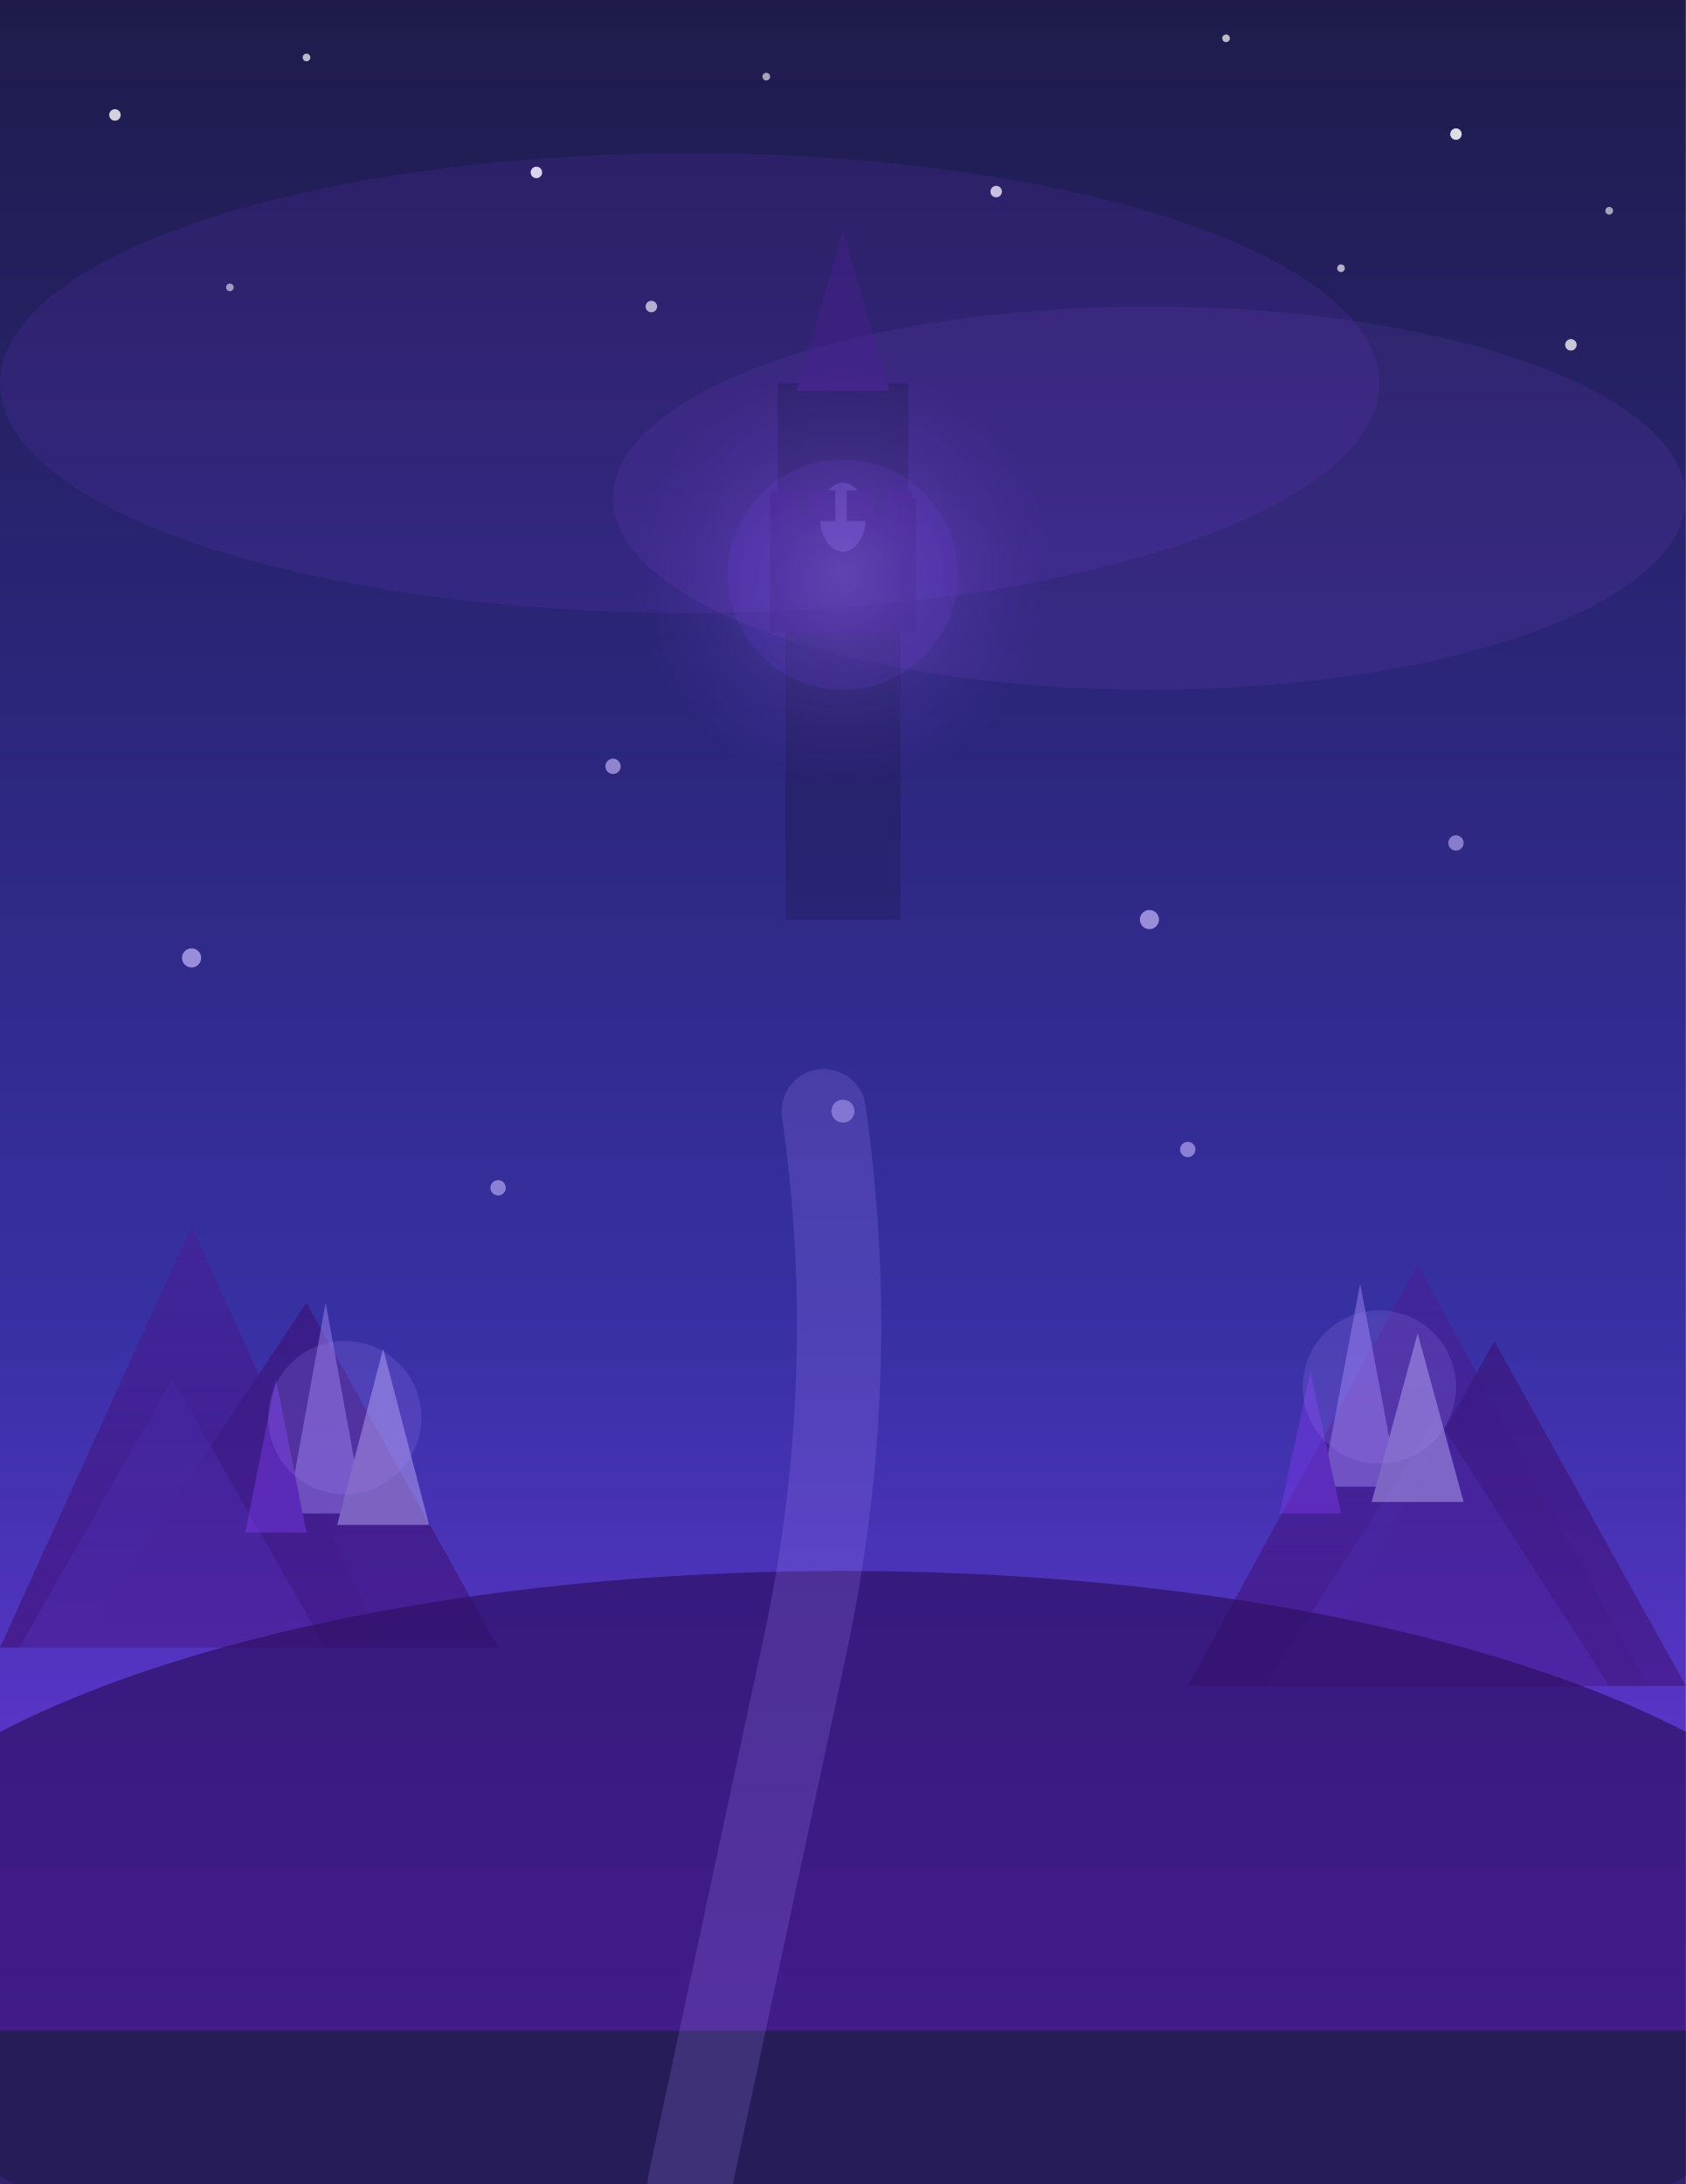
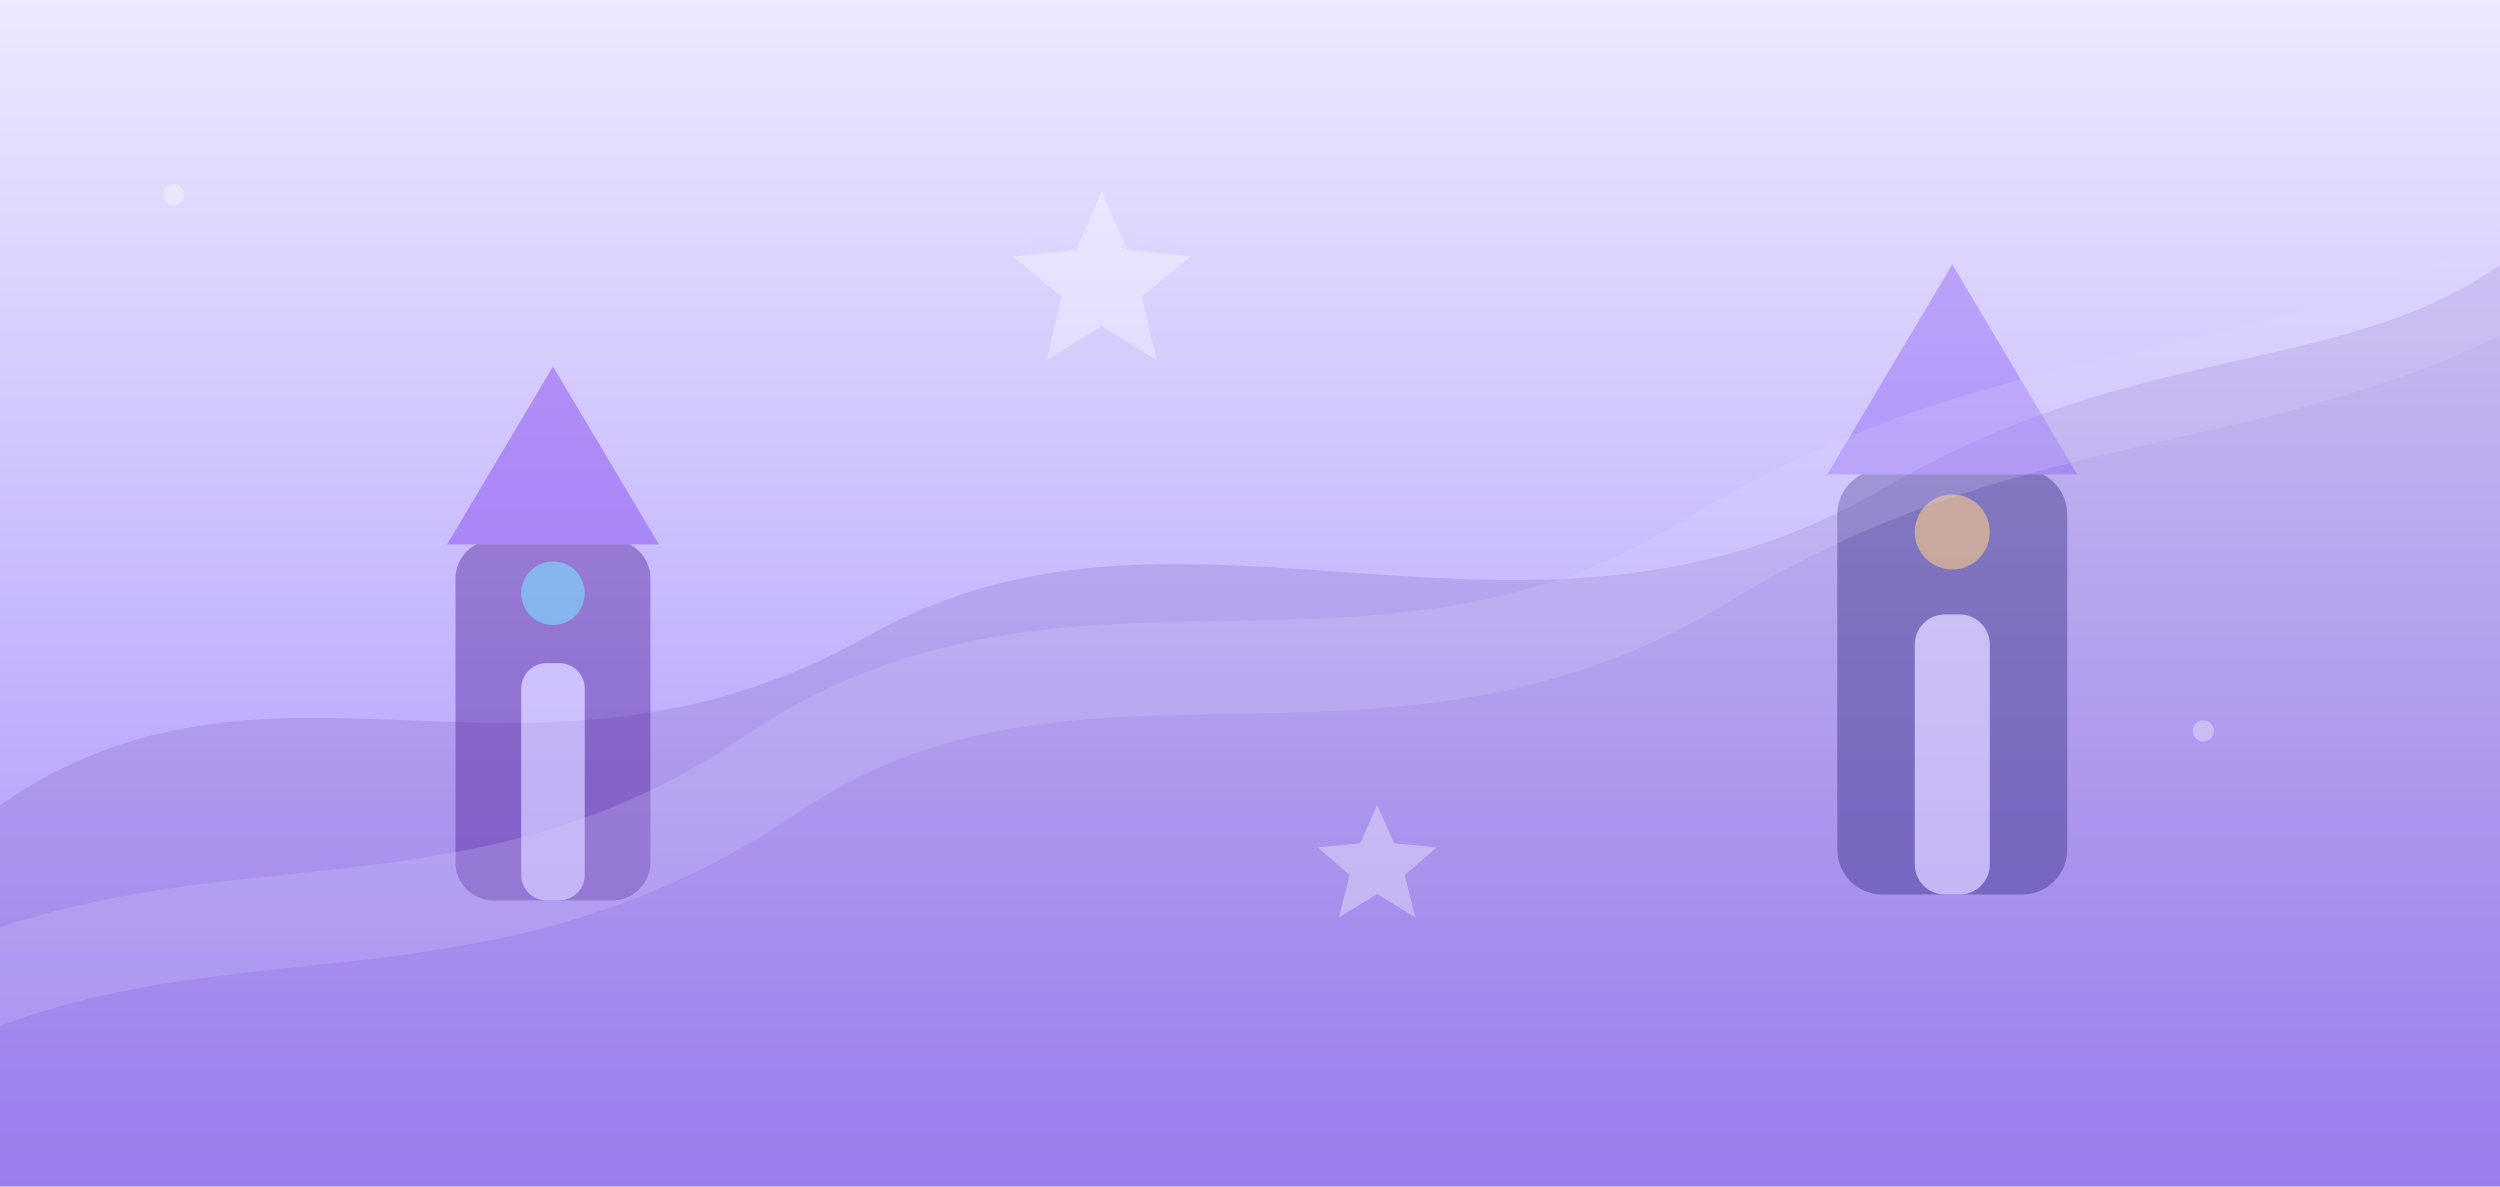
- <svg xmlns="http://www.w3.org/2000/svg" viewBox="0 0 440 570" preserveAspectRatio="xMidYMid slice">
+ <svg xmlns="http://www.w3.org/2000/svg" viewBox="0 0 1180 560" preserveAspectRatio="xMidYMid slice">
  <defs>
-     <linearGradient id="sky-t" x1="0" y1="0" x2="0" y2="1">
-       <stop offset="0%" stop-color="#1e1b4b" />
-       <stop offset="60%" stop-color="#3730a3" />
-       <stop offset="100%" stop-color="#7c3aed" />
+     <linearGradient id="bg" x1="0" y1="0" x2="0" y2="1">
+       <stop offset="0" stop-color="#ede9fe" />
+       <stop offset=".55" stop-color="#c4b5fd" />
+       <stop offset="1" stop-color="#a78bfa" />
    </linearGradient>
-     <linearGradient id="rock" x1="0" y1="0" x2="0" y2="1">
-       <stop offset="0%" stop-color="#4c1d95" />
-       <stop offset="100%" stop-color="#3b0764" />
-     </linearGradient>
-     <radialGradient id="glow-p" cx="50%" cy="50%" r="50%">
-       <stop offset="0%" stop-color="#a78bfa" stop-opacity="0.8" />
-       <stop offset="100%" stop-color="#7c3aed" stop-opacity="0" />
-     </radialGradient>
  </defs>
-   <rect width="440" height="570" fill="url(#sky-t)" />
-   <g fill="white">
-     <circle cx="30" cy="30" r="1.5" opacity="0.8" />
-     <circle cx="80" cy="15" r="1" opacity="0.7" />
-     <circle cx="140" cy="45" r="1.5" opacity="0.9" />
-     <circle cx="200" cy="20" r="1" opacity="0.6" />
-     <circle cx="260" cy="50" r="1.5" opacity="0.8" />
-     <circle cx="320" cy="10" r="1" opacity="0.7" />
-     <circle cx="380" cy="35" r="1.5" opacity="0.85" />
-     <circle cx="420" cy="55" r="1" opacity="0.6" />
-     <circle cx="60" cy="75" r="1" opacity="0.6" />
-     <circle cx="170" cy="80" r="1.5" opacity="0.7" />
-     <circle cx="350" cy="70" r="1" opacity="0.65" />
-     <circle cx="410" cy="90" r="1.5" opacity="0.75" />
+   <rect width="1180" height="560" fill="url(#bg)" />
+   <path d="M0 380 C130 290 250 390 410 300 C560 215 720 330 890 230 C1010 160 1105 178 1180 125 L1180 560 L0 560Z" fill="#4c1d95" opacity=".14" />
+   <g opacity=".42">
+     <g transform="translate(175 135)">
+       <rect x="40" y="120" width="92" height="170" rx="18" fill="#4c1d95" />
+       <path d="M36 122 86 38 136 122Z" fill="#7c3aed" />
+       <rect x="71" y="178" width="30" height="112" rx="12" fill="#ddd6fe" />
+       <circle cx="86" cy="145" r="15" fill="#22d3ee" opacity=".8" />
+     </g>
+     <g transform="translate(820 80) scale(1.18)">
+       <rect x="40" y="120" width="92" height="170" rx="18" fill="#312e81" />
+       <path d="M36 122 86 38 136 122Z" fill="#8b5cf6" />
+       <rect x="71" y="178" width="30" height="112" rx="12" fill="#ede9fe" />
+       <circle cx="86" cy="145" r="15" fill="#fbbf24" opacity=".85" />
+     </g>
  </g>
-   <ellipse cx="180" cy="100" rx="180" ry="60" fill="#7c3aed" opacity="0.12" />
-   <ellipse cx="300" cy="130" rx="140" ry="50" fill="#a855f7" opacity="0.10" />
-   <g opacity="0.35" transform="translate(183, 60)">
-     <rect x="22" y="100" width="30" height="80" fill="#1e1b4b" />
-     <rect x="18" y="70" width="38" height="35" fill="#2e1065" />
-     <rect x="20" y="40" width="34" height="35" fill="#1e1b4b" />
-     <polygon points="37,0 25,42 49,42" fill="#4c1d95" />
-     <ellipse cx="37" cy="75" rx="6" ry="9" fill="#a78bfa" opacity="0.7" />
-     <rect x="18" y="68" width="7" height="8" fill="#2e1065" />
-     <rect x="28" y="68" width="7" height="8" fill="#2e1065" />
-     <rect x="38" y="68" width="7" height="8" fill="#2e1065" />
-     <rect x="48" y="68" width="7" height="8" fill="#2e1065" />
+   <g fill="#ffffff" opacity=".34">
+     <path d="M520 90 l12 28 30 3 -23 19 7 30 -26-16 -26 16 7-30 -23-19 30-3z" />
+     <path d="M650 380 l8 18 20 2 -15 13 5 20 -18-11 -18 11 5-20 -15-13 20-2z" />
+     <circle cx="1040" cy="345" r="5" />
+     <circle cx="82" cy="92" r="5" />
  </g>
-   <ellipse cx="220" cy="150" rx="55" ry="55" fill="url(#glow-p)" opacity="0.4" />
-   <ellipse cx="220" cy="150" rx="30" ry="30" fill="#7c3aed" opacity="0.15" />
-   <g opacity="0.5">
-     <polygon points="0,430 50,320 100,430" fill="url(#rock)" />
-     <polygon points="20,430 80,340 130,430" fill="#3b0764" opacity="0.9" />
-     <polygon points="5,430 45,360 85,430" fill="#4c1d95" opacity="0.7" />
-     <polygon points="310,440 370,330 430,440" fill="url(#rock)" />
-     <polygon points="340,440 390,350 440,440" fill="#3b0764" opacity="0.9" />
-     <polygon points="330,440 375,370 420,440" fill="#4c1d95" opacity="0.7" />
-   </g>
-   <ellipse cx="220" cy="510" rx="270" ry="100" fill="#2e1065" opacity="0.7" />
-   <rect x="0" y="530" width="440" height="40" fill="#1e1b4b" opacity="0.8" />
-   <g opacity="0.45">
-     <polygon points="75,395 85,340 95,395" fill="#a78bfa" />
-     <polygon points="88,398 100,352 112,398" fill="#c4b5fd" />
-     <polygon points="64,400 72,360 80,400" fill="#7c3aed" />
-     <polygon points="345,388 355,335 365,388" fill="#a78bfa" />
-     <polygon points="358,392 370,348 382,392" fill="#c4b5fd" />
-     <polygon points="334,395 342,358 350,395" fill="#7c3aed" />
-   </g>
-   <ellipse cx="90" cy="370" rx="20" ry="20" fill="#a78bfa" opacity="0.18" />
-   <ellipse cx="360" cy="362" rx="20" ry="20" fill="#a78bfa" opacity="0.18" />
-   <g fill="#c4b5fd">
-     <circle cx="50" cy="250" r="2.5" opacity="0.7" />
-     <circle cx="380" cy="220" r="2" opacity="0.6" />
-     <circle cx="160" cy="200" r="2" opacity="0.65" />
-     <circle cx="300" cy="240" r="2.5" opacity="0.7" />
-     <circle cx="220" cy="290" r="3" opacity="0.5" />
-     <circle cx="130" cy="310" r="2" opacity="0.6" />
-     <circle cx="310" cy="300" r="2" opacity="0.6" />
-   </g>
-   <path d="M 180 570 Q 195 500 210 430 Q 225 360 215 290" stroke="rgba(167,139,250,0.2)" stroke-width="22" fill="none" stroke-linecap="round" />
+   <path d="M-70 495 C80 400 210 470 365 365 C505 270 650 360 805 265 C970 164 1095 205 1240 96" fill="none" stroke="#ddd6fe" stroke-width="44" opacity=".20" />
</svg>
